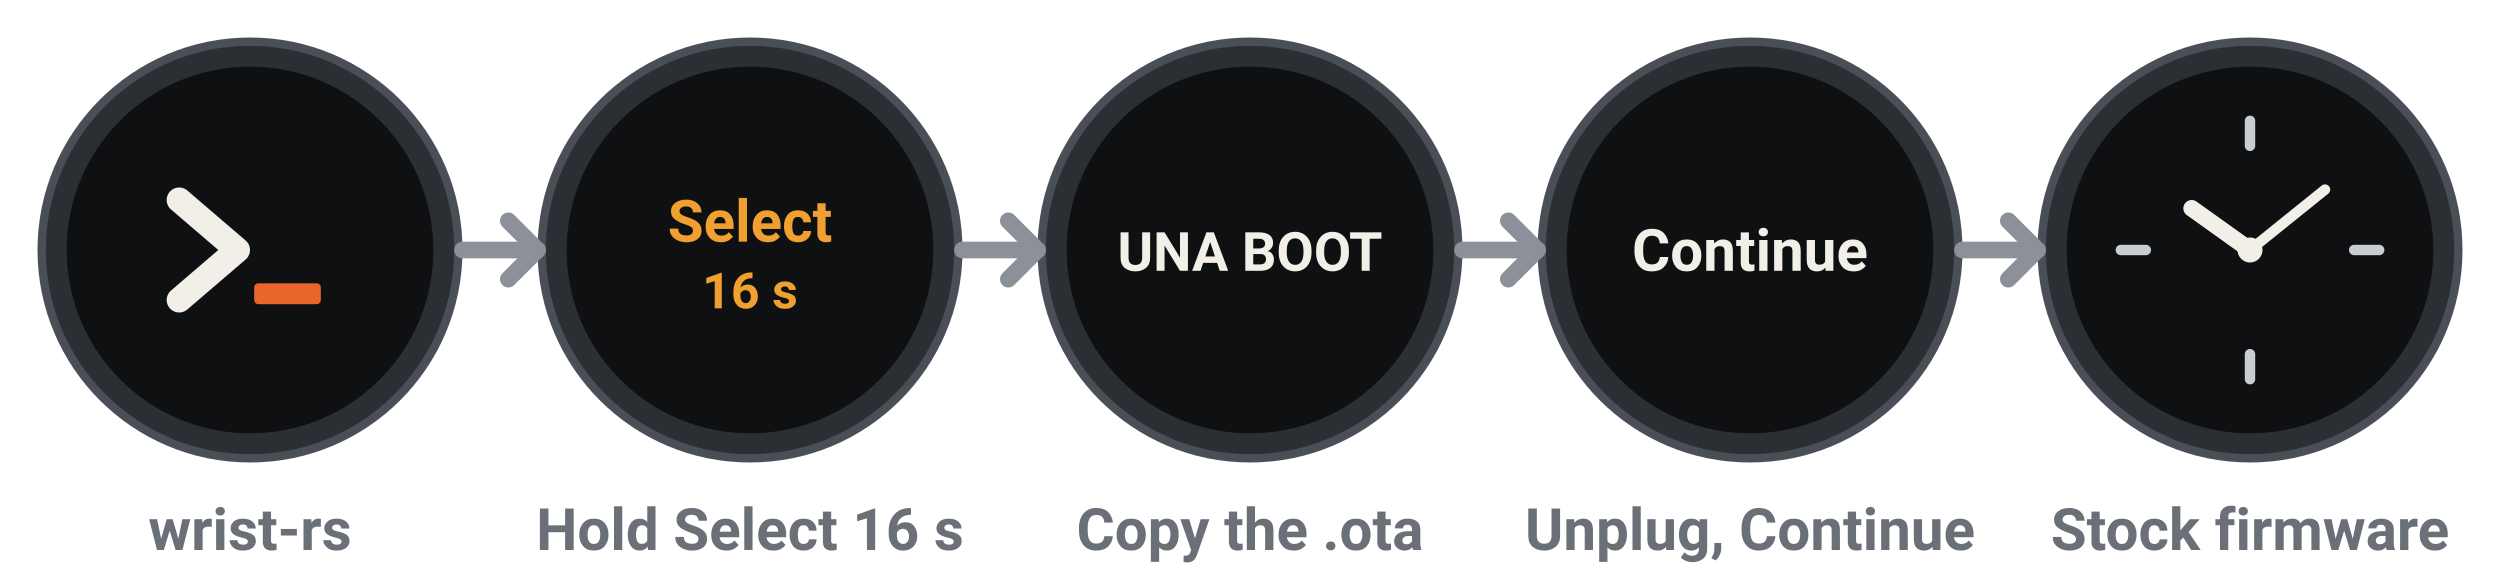
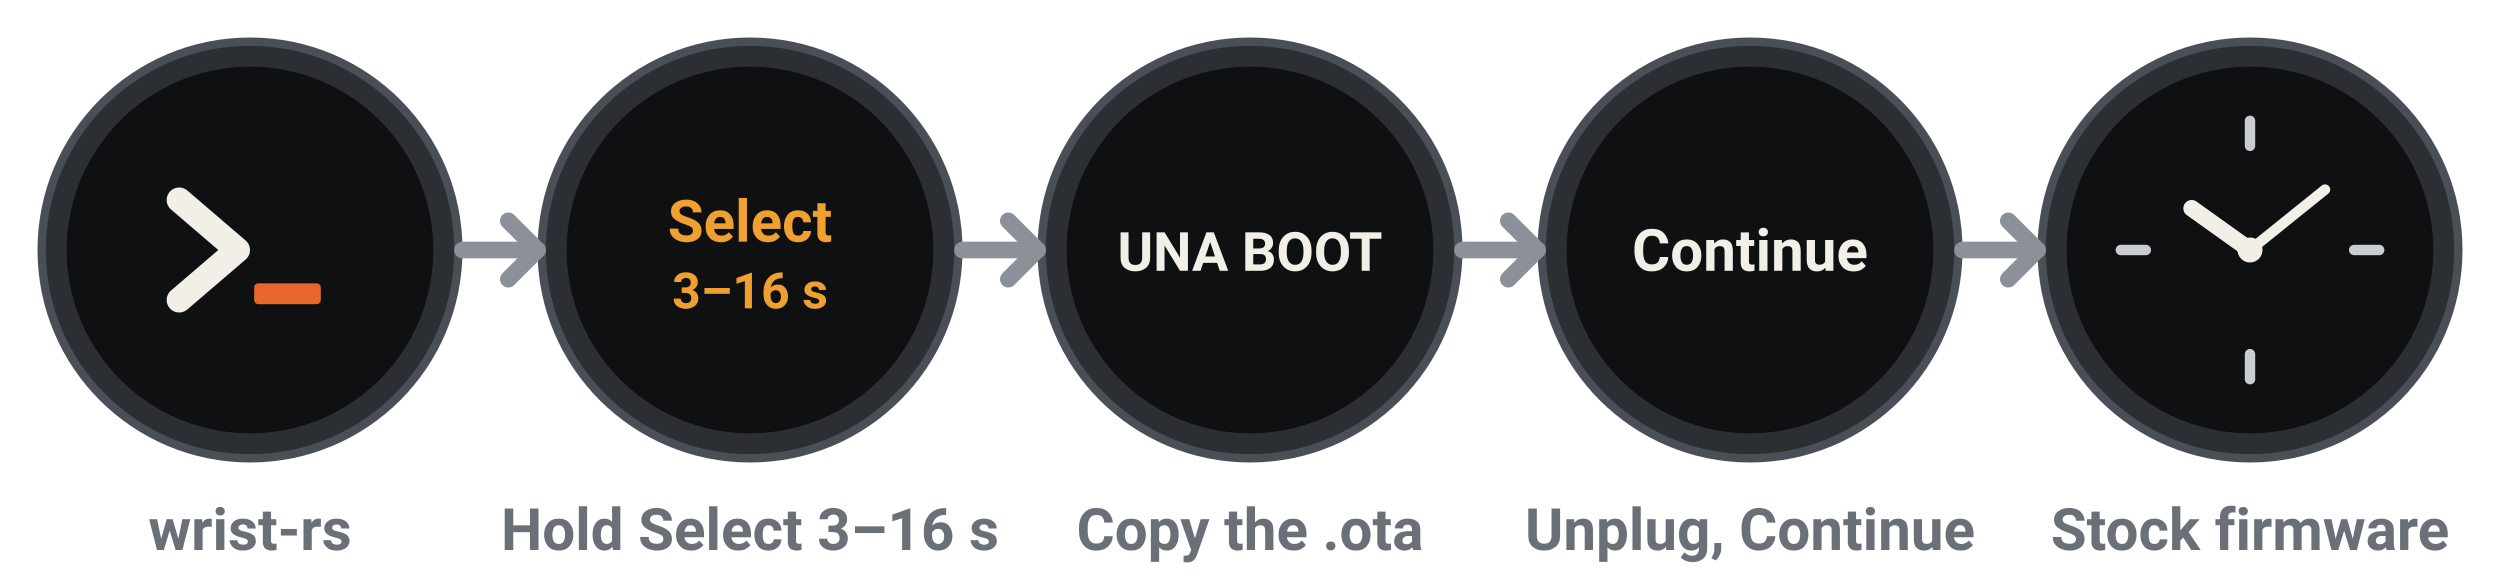
- <svg xmlns="http://www.w3.org/2000/svg" viewBox="0 0 1200 282" role="img" aria-label="From wrist-rs back to stock: hold Select 16 s, copy the .ota to UNA BOOT, unplug and Continue">
+ <svg xmlns="http://www.w3.org/2000/svg" viewBox="0 0 1200 282" role="img" aria-label="From wrist-rs back to stock: hold Select until the USB screen, 3 to 16 s, copy the .ota to UNA BOOT, unplug and Continue">
  <g font-family="system-ui, -apple-system, Segoe UI, Roboto, sans-serif">
    <g>
      <circle cx="120" cy="120" r="100" fill="#2B2E33" stroke="#4A4F57" stroke-width="4" />
      <circle cx="120" cy="120" r="88" fill="#0F1012" />
      <polyline points="86,96 114,120 86,144" fill="none" stroke="#F2EFE9" stroke-width="12" stroke-linecap="round" stroke-linejoin="round" />
      <rect x="122" y="136" width="32" height="10" rx="2" fill="#E8652B" />
    </g>
    <text x="120" y="264" font-size="28" font-weight="600" fill="#6B7078" text-anchor="middle">wrist-rs</text>
    <g>
      <circle cx="360" cy="120" r="100" fill="#2B2E33" stroke="#4A4F57" stroke-width="4" />
      <circle cx="360" cy="120" r="88" fill="#0F1012" />
      <text x="360" y="116" font-size="28" fill="#F0A030" font-weight="600" text-anchor="middle">Select</text>
-       <text x="360" y="148" font-size="24" fill="#F0A030" font-weight="600" text-anchor="middle">16 s</text>
+       <text x="360" y="148" font-size="24" fill="#F0A030" font-weight="600" text-anchor="middle">3–16 s</text>
    </g>
-     <text x="360" y="264" font-size="28" font-weight="600" fill="#6B7078" text-anchor="middle">Hold Select 16 s</text>
+     <text x="360" y="264" font-size="28" font-weight="600" fill="#6B7078" text-anchor="middle">Hold Select 3–16 s</text>
    <g fill="none" stroke="#8C9199" stroke-width="8" stroke-linecap="round" stroke-linejoin="round">
      <line x1="222" y1="120" x2="258" y2="120" />
      <polyline points="244,106 258,120 244,134" />
    </g>
    <g>
      <circle cx="600" cy="120" r="100" fill="#2B2E33" stroke="#4A4F57" stroke-width="4" />
      <circle cx="600" cy="120" r="88" fill="#0F1012" />
      <text x="600" y="130" font-size="26" fill="#F2EFE9" font-weight="600" text-anchor="middle">UNA BOOT</text>
    </g>
    <text x="600" y="264" font-size="28" font-weight="600" fill="#6B7078" text-anchor="middle">Copy the .ota</text>
    <g fill="none" stroke="#8C9199" stroke-width="8" stroke-linecap="round" stroke-linejoin="round">
      <line x1="462" y1="120" x2="498" y2="120" />
      <polyline points="484,106 498,120 484,134" />
    </g>
    <g>
      <circle cx="840" cy="120" r="100" fill="#2B2E33" stroke="#4A4F57" stroke-width="4" />
      <circle cx="840" cy="120" r="88" fill="#0F1012" />
      <text x="840" y="130" font-size="28" fill="#F2EFE9" font-weight="600" text-anchor="middle">Continue</text>
    </g>
    <text x="840" y="264" font-size="28" font-weight="600" fill="#6B7078" text-anchor="middle">Unplug, Continue</text>
    <g fill="none" stroke="#8C9199" stroke-width="8" stroke-linecap="round" stroke-linejoin="round">
      <line x1="702" y1="120" x2="738" y2="120" />
      <polyline points="724,106 738,120 724,134" />
    </g>
    <g>
      <circle cx="1080" cy="120" r="100" fill="#2B2E33" stroke="#4A4F57" stroke-width="4" />
      <circle cx="1080" cy="120" r="88" fill="#0F1012" />
      <g stroke="#C9CCD1" stroke-width="5" stroke-linecap="round">
        <line x1="1080" y1="58" x2="1080" y2="70" />
        <line x1="1142" y1="120" x2="1130" y2="120" />
        <line x1="1080" y1="182" x2="1080" y2="170" />
        <line x1="1018" y1="120" x2="1030" y2="120" />
      </g>
      <line x1="1080" y1="120" x2="1052" y2="100" stroke="#F2EFE9" stroke-width="8" stroke-linecap="round" />
      <line x1="1080" y1="120" x2="1116" y2="91" stroke="#F2EFE9" stroke-width="5" stroke-linecap="round" />
      <circle cx="1080" cy="120" r="6" fill="#F2EFE9" />
    </g>
    <text x="1080" y="264" font-size="28" font-weight="600" fill="#6B7078" text-anchor="middle">Stock firmware</text>
    <g fill="none" stroke="#8C9199" stroke-width="8" stroke-linecap="round" stroke-linejoin="round">
      <line x1="942" y1="120" x2="978" y2="120" />
      <polyline points="964,106 978,120 964,134" />
    </g>
  </g>
</svg>
